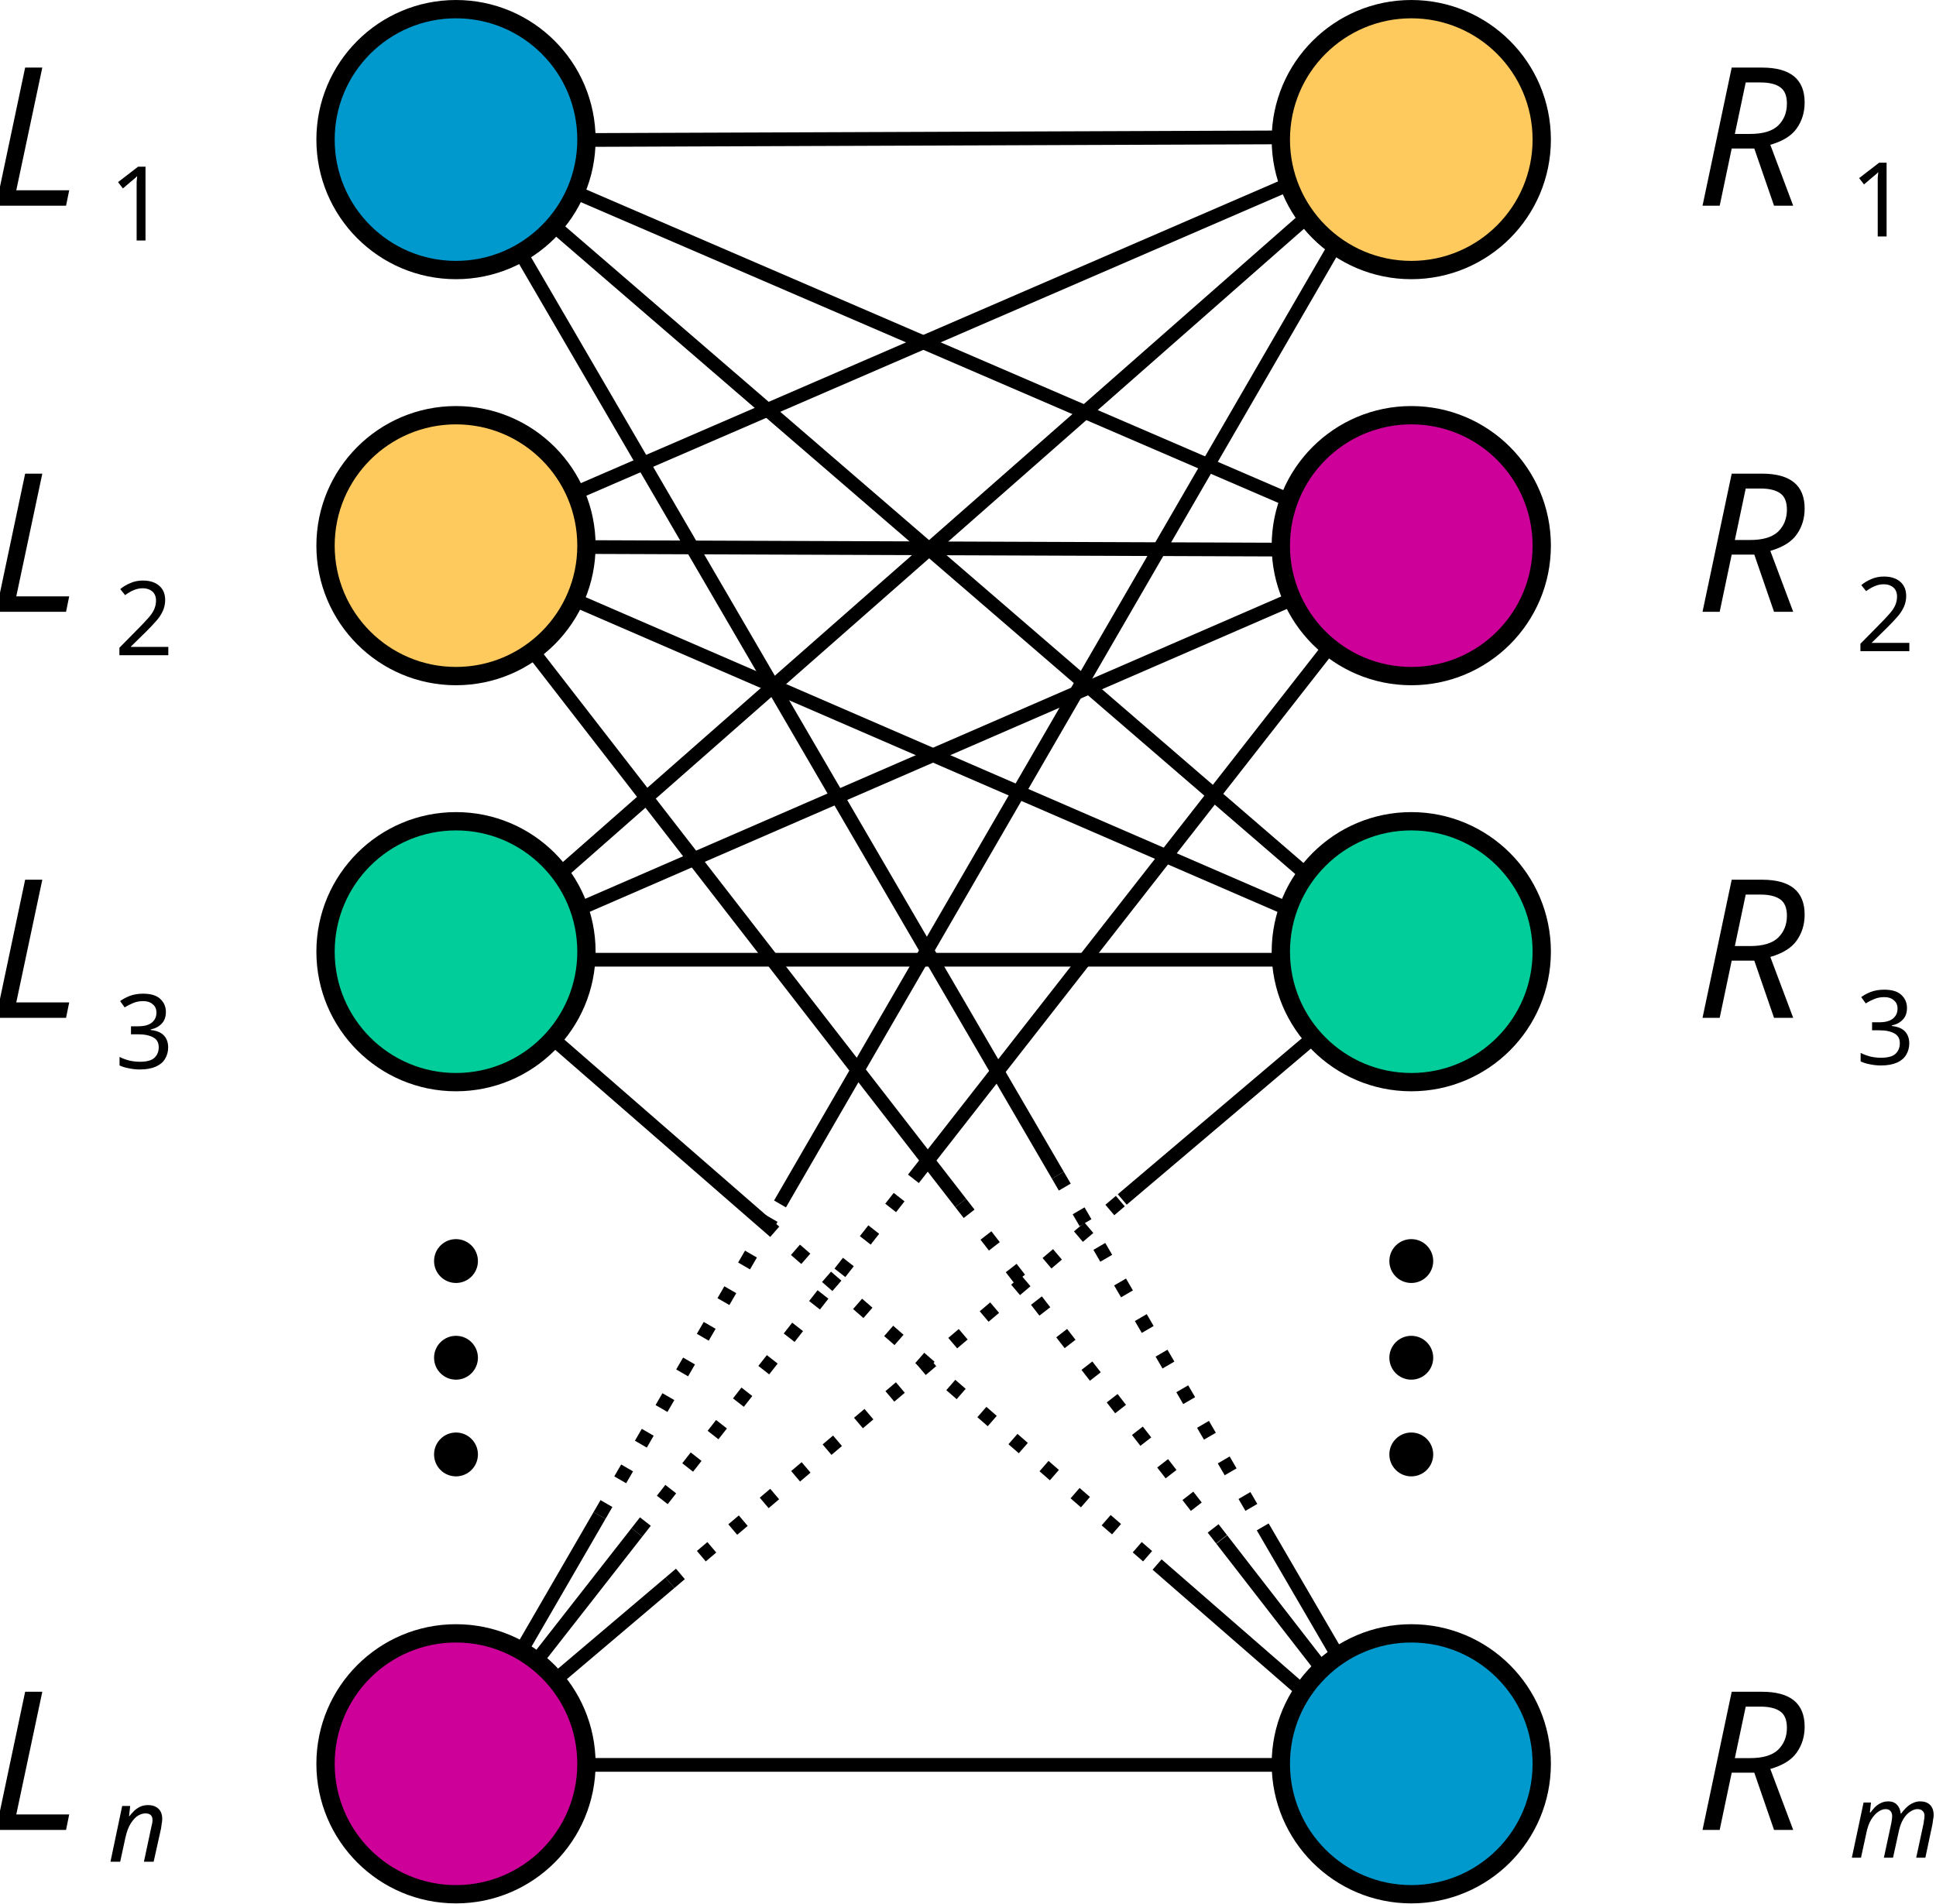
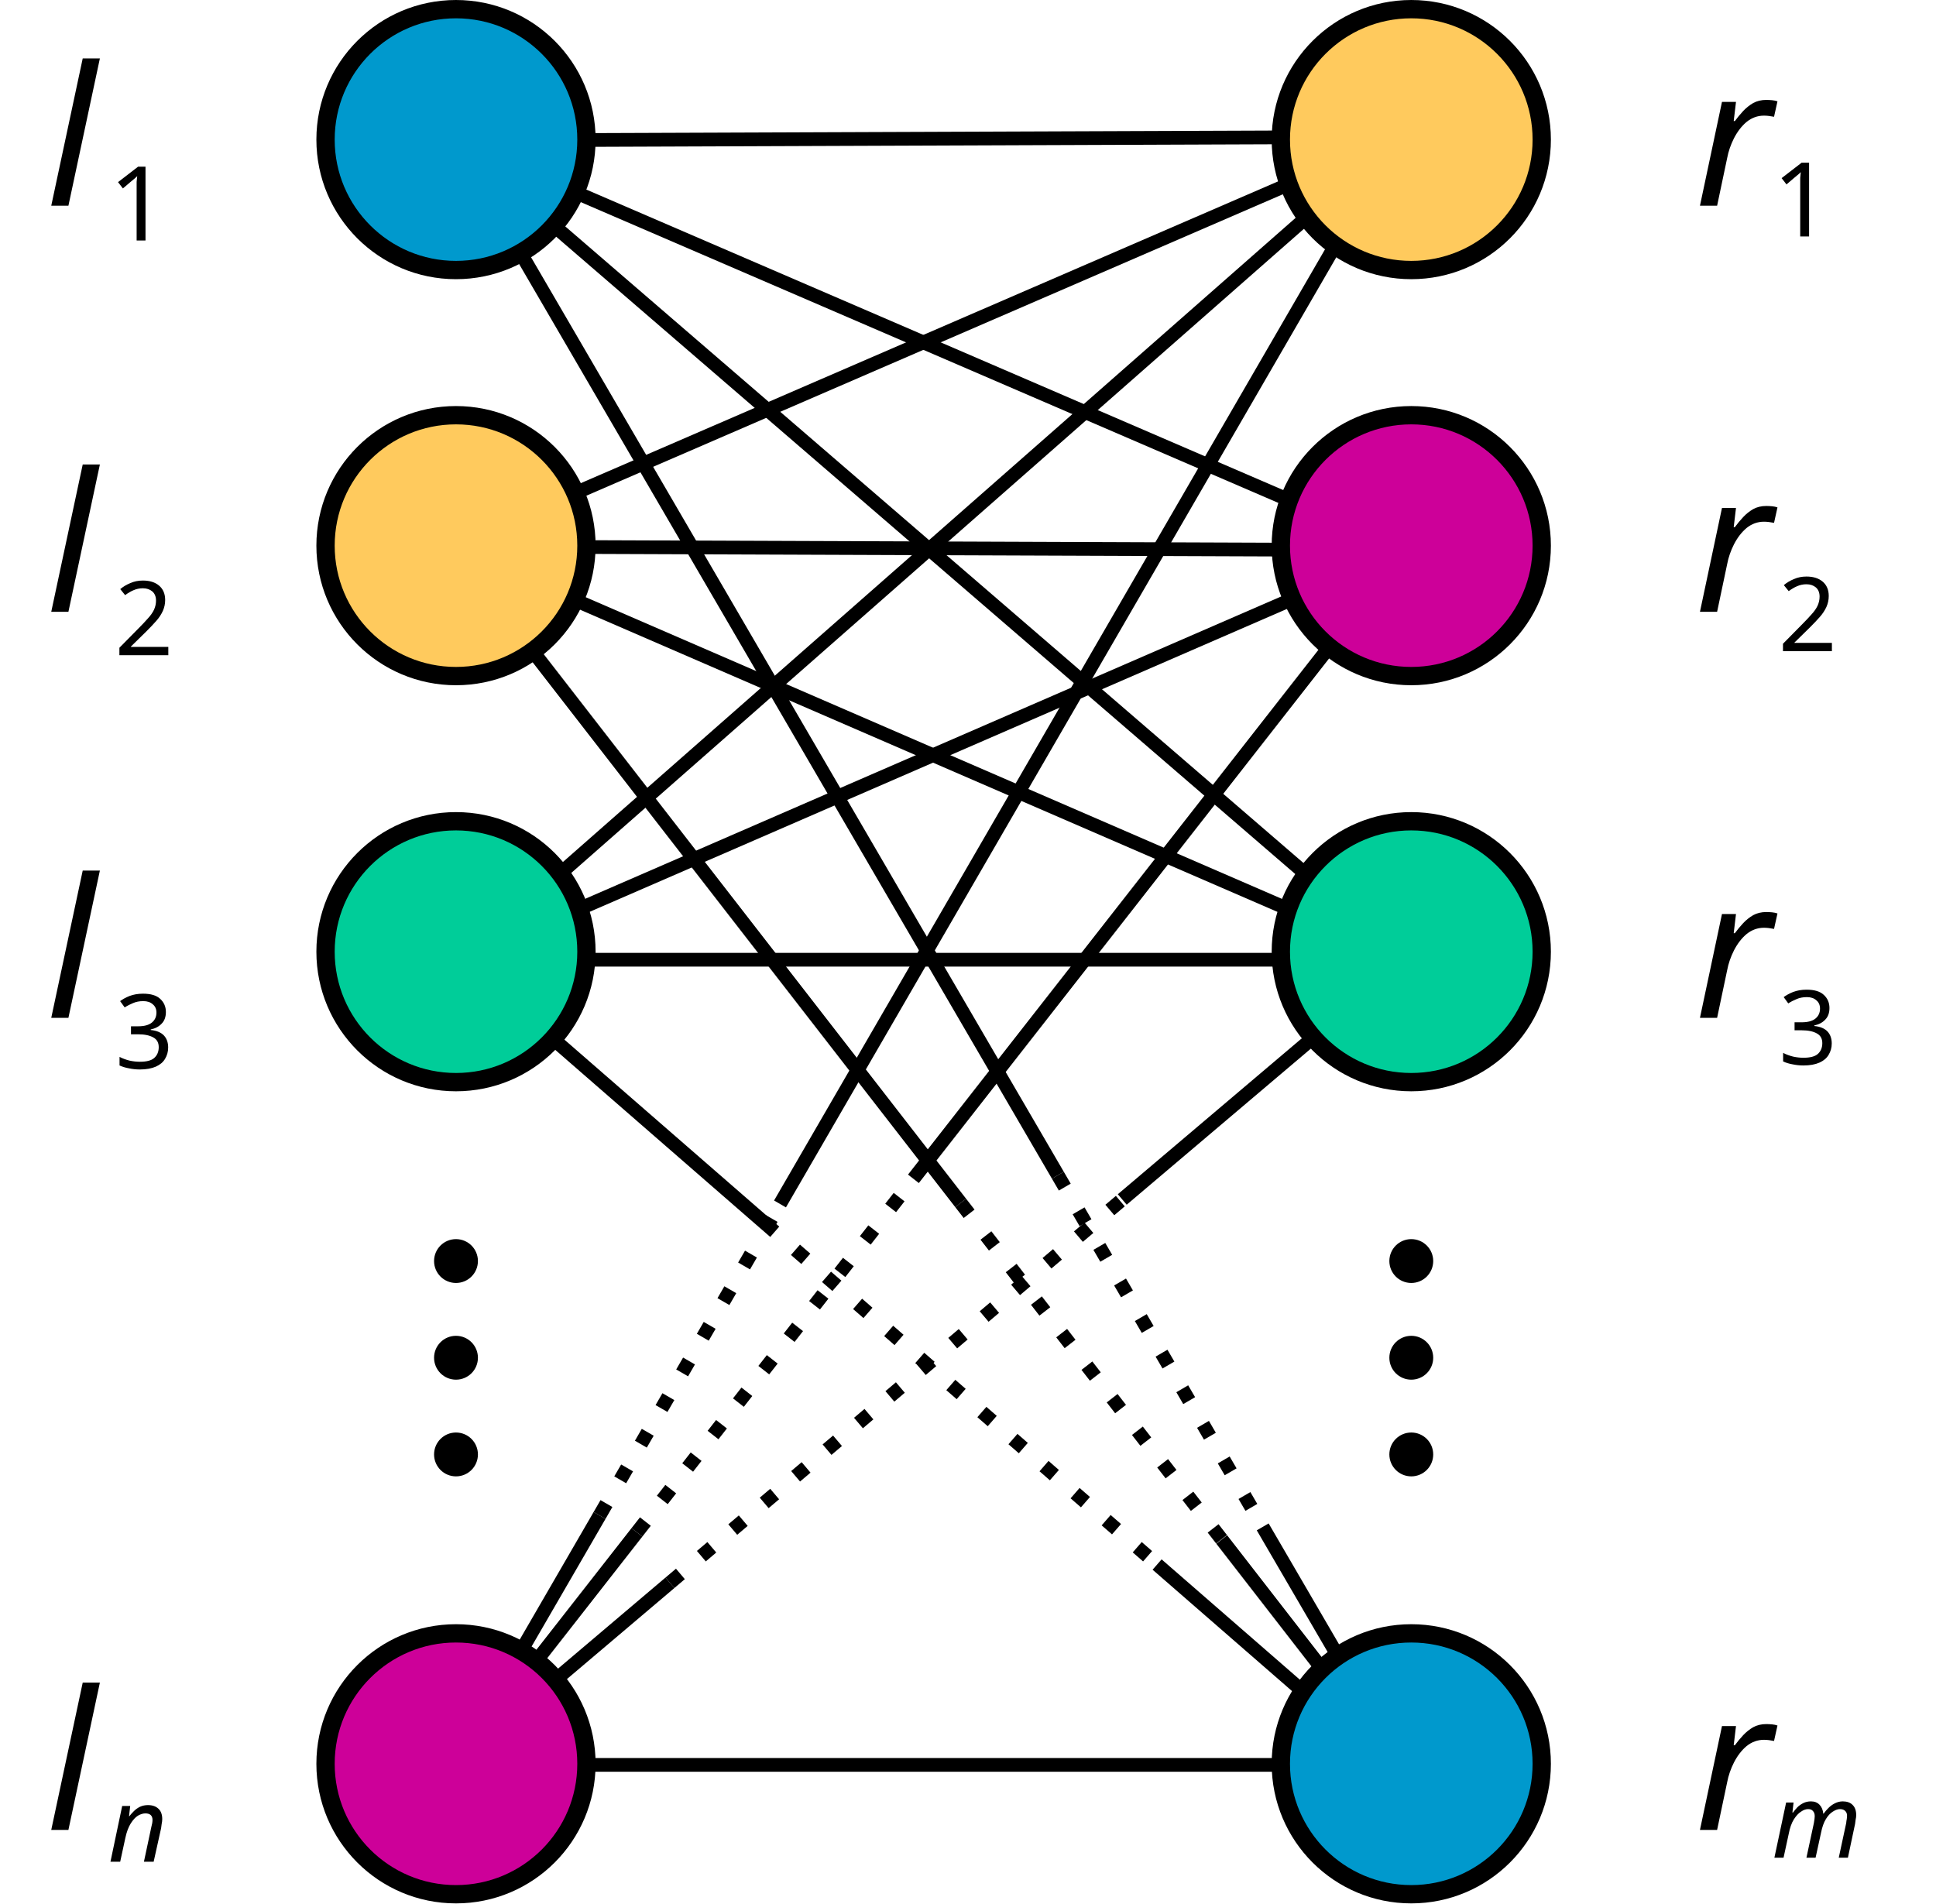
- <svg xmlns="http://www.w3.org/2000/svg" xmlns:xlink="http://www.w3.org/1999/xlink" id="svg8" version="1.1" viewBox="0 0 105.752 103.985" height="103.985mm" width="105.752mm">
+ <svg xmlns="http://www.w3.org/2000/svg" xmlns:xlink="http://www.w3.org/1999/xlink" width="105.752mm" height="103.985mm" viewBox="0 0 105.752 103.985" version="1.1" id="svg8">
  <defs id="defs2" />
-   <g transform="translate(-49.80204,-31.68266)" id="layer1">
-     <path style="fill:none;stroke:#000000;stroke-width:0.75;stroke-linecap:butt;stroke-linejoin:miter;stroke-miterlimit:4;stroke-dasharray:none;stroke-opacity:1" d="M 126.17,39.163 92.409,97.456 M 82.553,114.473 74.66,128.1 84.593,115.398 M 99.697,96.083 126.556,61.735" id="path906" />
-     <path style="fill:none;stroke:#000000;stroke-width:0.75;stroke-linecap:butt;stroke-linejoin:miter;stroke-miterlimit:4;stroke-dasharray:none;stroke-opacity:1" d="M 126.556,84.114 111.104,97.211 m -24.708,20.942 -11.736,9.947 h 50.738" id="path908" />
-     <path style="fill:none;stroke:#000000;stroke-width:0.75;stroke-linecap:butt;stroke-linejoin:miter;stroke-miterlimit:4;stroke-dasharray:none;stroke-opacity:1" d="M 75.046,84.114 126.17,39.163" id="path896" />
-     <path style="fill:none;stroke:#000000;stroke-width:0.75;stroke-linecap:butt;stroke-linejoin:miter;stroke-miterlimit:4;stroke-dasharray:none;stroke-opacity:1" d="M 75.046,84.114 126.556,61.735" id="path898" />
-     <path style="fill:none;stroke:#000000;stroke-width:0.75;stroke-linecap:butt;stroke-linejoin:miter;stroke-miterlimit:4;stroke-dasharray:none;stroke-opacity:1" d="m 75.046,84.114 51.51,-3e-6" id="path900" />
-     <path style="fill:none;stroke:#000000;stroke-width:0.75;stroke-linecap:butt;stroke-linejoin:miter;stroke-miterlimit:4;stroke-dasharray:none;stroke-opacity:1" d="m 75.046,84.114 16.51,14.37 m 21.451,18.671 14.127,12.296" id="path902" />
-     <path style="fill:none;stroke:#000000;stroke-width:0.75;stroke-linecap:butt;stroke-linejoin:miter;stroke-miterlimit:4;stroke-dasharray:none;stroke-opacity:1" d="M 126.17,39.163 74.468,61.542 126.556,61.735" id="path891" />
-     <path style="fill:none;stroke:#000000;stroke-width:0.75;stroke-linecap:butt;stroke-linejoin:miter;stroke-miterlimit:4;stroke-dasharray:none;stroke-opacity:1" d="M 126.556,84.114 74.468,61.542 102.279,97.401 m 14.258,18.385 10.598,13.664" id="path893" />
-     <path id="path1216" d="M 74.66,39.356 126.17,39.163" style="fill:none;stroke:#000000;stroke-width:0.75;stroke-linecap:butt;stroke-linejoin:miter;stroke-miterlimit:4;stroke-dasharray:none;stroke-opacity:1;paint-order:fill markers stroke" />
-     <path id="path1218" d="M 126.556,61.735 74.66,39.356 126.556,84.114" style="fill:none;stroke:#000000;stroke-width:0.75;stroke-linecap:butt;stroke-linejoin:miter;stroke-miterlimit:4;stroke-dasharray:none;stroke-opacity:1;paint-order:markers stroke fill" />
-     <path id="path1220" d="m 118.776,115.098 8.359,14.352 M 74.66,39.356 107.587,95.887" style="fill:none;stroke:#000000;stroke-width:0.75;stroke-linecap:butt;stroke-linejoin:miter;stroke-miterlimit:4;stroke-dasharray:none;stroke-opacity:1" />
-     <g style="stroke-width:1;stroke-miterlimit:4;stroke-dasharray:none" id="g1068">
-       <circle style="font-variation-settings:'GRAD' 400, 'Size' 28, 'wdth' 100, 'wght' 400;fill:#0099cd;fill-opacity:1;stroke:#000000;stroke-width:1;stroke-linecap:round;stroke-miterlimit:4;stroke-dasharray:none;stroke-opacity:1;paint-order:markers fill stroke" id="path853" cx="74.71" cy="39.309" r="7.126" />
-       <circle r="7.126" cy="61.492" cx="74.71" id="use855" style="font-variation-settings:'GRAD' 400, 'Size' 28, 'wdth' 100, 'wght' 400;fill:#ffca5d;fill-opacity:1;stroke:#000000;stroke-width:1;stroke-linecap:round;stroke-miterlimit:4;stroke-dasharray:none;stroke-opacity:1;paint-order:markers fill stroke" />
-       <circle r="7.126" cy="83.675" cx="74.71" id="use857" style="font-variation-settings:'GRAD' 400, 'Size' 28, 'wdth' 100, 'wght' 400;fill:#00cd99;fill-opacity:1;stroke:#000000;stroke-width:1;stroke-linecap:round;stroke-miterlimit:4;stroke-dasharray:none;stroke-opacity:1;paint-order:markers fill stroke" />
-       <circle r="7.126" cy="128.041" cx="74.71" id="use859" style="font-variation-settings:'GRAD' 400, 'Size' 28, 'wdth' 100, 'wght' 400;fill:#cd0099;fill-opacity:1;stroke:#000000;stroke-width:1;stroke-linecap:round;stroke-miterlimit:4;stroke-dasharray:none;stroke-opacity:1;paint-order:markers fill stroke" />
-       <g style="stroke-width:1;stroke-miterlimit:4;stroke-dasharray:none" id="g930" transform="rotate(-90,91.7206,71.72136)">
-         <circle r="0.698" cy="-62.867" cx="54.711" transform="rotate(90)" id="path863" style="font-variation-settings:'GRAD' 400, 'Size' 28, 'wdth' 100, 'wght' 400;fill:#000000;stroke:#000000;stroke-width:1;stroke-linecap:round;stroke-miterlimit:4;stroke-dasharray:none;stroke-opacity:1;paint-order:markers fill stroke" />
-         <use style="stroke-width:1;stroke-miterlimit:4;stroke-dasharray:none" transform="translate(-5.282781)" height="100%" width="100%" id="use882" xlink:href="#path863" y="0" x="0" />
-         <use style="stroke-width:1;stroke-miterlimit:4;stroke-dasharray:none" transform="translate(-5.282774)" height="100%" width="100%" id="use884" xlink:href="#use882" y="0" x="0" />
+   <g id="layer1" transform="translate(-49.80204,-31.68266)">
+     <path id="path906" d="M 126.17,39.163 92.409,97.456 M 82.553,114.473 74.66,128.1 84.593,115.398 M 99.697,96.083 126.556,61.735" style="fill:none;stroke:#000000;stroke-width:0.75;stroke-linecap:butt;stroke-linejoin:miter;stroke-miterlimit:4;stroke-dasharray:none;stroke-opacity:1" />
+     <path id="path908" d="M 126.556,84.114 111.104,97.211 m -24.708,20.942 -11.736,9.947 h 50.738" style="fill:none;stroke:#000000;stroke-width:0.75;stroke-linecap:butt;stroke-linejoin:miter;stroke-miterlimit:4;stroke-dasharray:none;stroke-opacity:1" />
+     <path id="path896" d="M 75.046,84.114 126.17,39.163" style="fill:none;stroke:#000000;stroke-width:0.75;stroke-linecap:butt;stroke-linejoin:miter;stroke-miterlimit:4;stroke-dasharray:none;stroke-opacity:1" />
+     <path id="path898" d="M 75.046,84.114 126.556,61.735" style="fill:none;stroke:#000000;stroke-width:0.75;stroke-linecap:butt;stroke-linejoin:miter;stroke-miterlimit:4;stroke-dasharray:none;stroke-opacity:1" />
+     <path id="path900" d="m 75.046,84.114 51.51,-3e-6" style="fill:none;stroke:#000000;stroke-width:0.75;stroke-linecap:butt;stroke-linejoin:miter;stroke-miterlimit:4;stroke-dasharray:none;stroke-opacity:1" />
+     <path id="path902" d="m 75.046,84.114 16.51,14.37 m 21.451,18.671 14.127,12.296" style="fill:none;stroke:#000000;stroke-width:0.75;stroke-linecap:butt;stroke-linejoin:miter;stroke-miterlimit:4;stroke-dasharray:none;stroke-opacity:1" />
+     <path id="path891" d="M 126.17,39.163 74.468,61.542 126.556,61.735" style="fill:none;stroke:#000000;stroke-width:0.75;stroke-linecap:butt;stroke-linejoin:miter;stroke-miterlimit:4;stroke-dasharray:none;stroke-opacity:1" />
+     <path id="path893" d="M 126.556,84.114 74.468,61.542 102.279,97.401 m 14.258,18.385 10.598,13.664" style="fill:none;stroke:#000000;stroke-width:0.75;stroke-linecap:butt;stroke-linejoin:miter;stroke-miterlimit:4;stroke-dasharray:none;stroke-opacity:1" />
+     <path style="fill:none;stroke:#000000;stroke-width:0.75;stroke-linecap:butt;stroke-linejoin:miter;stroke-miterlimit:4;stroke-dasharray:none;stroke-opacity:1;paint-order:fill markers stroke" d="M 74.66,39.356 126.17,39.163" id="path1216" />
+     <path style="fill:none;stroke:#000000;stroke-width:0.75;stroke-linecap:butt;stroke-linejoin:miter;stroke-miterlimit:4;stroke-dasharray:none;stroke-opacity:1;paint-order:markers stroke fill" d="M 126.556,61.735 74.66,39.356 126.556,84.114" id="path1218" />
+     <path style="fill:none;stroke:#000000;stroke-width:0.75;stroke-linecap:butt;stroke-linejoin:miter;stroke-miterlimit:4;stroke-dasharray:none;stroke-opacity:1" d="m 118.776,115.098 8.359,14.352 M 74.66,39.356 107.587,95.887" id="path1220" />
+     <g id="g1068" style="stroke-width:1;stroke-miterlimit:4;stroke-dasharray:none">
+       <circle r="7.126" cy="39.309" cx="74.71" id="path853" style="font-variation-settings:'GRAD' 400, 'Size' 28, 'wdth' 100, 'wght' 400;fill:#0099cd;fill-opacity:1;stroke:#000000;stroke-width:1;stroke-linecap:round;stroke-miterlimit:4;stroke-dasharray:none;stroke-opacity:1;paint-order:markers fill stroke" />
+       <circle style="font-variation-settings:'GRAD' 400, 'Size' 28, 'wdth' 100, 'wght' 400;fill:#ffca5d;fill-opacity:1;stroke:#000000;stroke-width:1;stroke-linecap:round;stroke-miterlimit:4;stroke-dasharray:none;stroke-opacity:1;paint-order:markers fill stroke" id="use855" cx="74.71" cy="61.492" r="7.126" />
+       <circle style="font-variation-settings:'GRAD' 400, 'Size' 28, 'wdth' 100, 'wght' 400;fill:#00cd99;fill-opacity:1;stroke:#000000;stroke-width:1;stroke-linecap:round;stroke-miterlimit:4;stroke-dasharray:none;stroke-opacity:1;paint-order:markers fill stroke" id="use857" cx="74.71" cy="83.675" r="7.126" />
+       <circle style="font-variation-settings:'GRAD' 400, 'Size' 28, 'wdth' 100, 'wght' 400;fill:#cd0099;fill-opacity:1;stroke:#000000;stroke-width:1;stroke-linecap:round;stroke-miterlimit:4;stroke-dasharray:none;stroke-opacity:1;paint-order:markers fill stroke" id="use859" cx="74.71" cy="128.041" r="7.126" />
+       <g transform="rotate(-90,91.7206,71.72136)" id="g930" style="stroke-width:1;stroke-miterlimit:4;stroke-dasharray:none">
+         <circle style="font-variation-settings:'GRAD' 400, 'Size' 28, 'wdth' 100, 'wght' 400;fill:#000000;stroke:#000000;stroke-width:1;stroke-linecap:round;stroke-miterlimit:4;stroke-dasharray:none;stroke-opacity:1;paint-order:markers fill stroke" id="path863" transform="rotate(90)" cx="54.711" cy="-62.867" r="0.698" />
+         <use x="0" y="0" xlink:href="#path863" id="use882" width="100%" height="100%" transform="translate(-5.282781)" style="stroke-width:1;stroke-miterlimit:4;stroke-dasharray:none" />
+         <use x="0" y="0" xlink:href="#use882" id="use884" width="100%" height="100%" transform="translate(-5.282774)" style="stroke-width:1;stroke-miterlimit:4;stroke-dasharray:none" />
      </g>
    </g>
-     <text id="text958" y="42.923" x="49.146" style="font-style:italic;font-variant:normal;font-weight:500;font-stretch:normal;font-size:10.583px;line-height:1.25;font-family:'CMU Serif';-inkscape-font-specification:'CMU Serif Medium Italic';font-variant-ligatures:normal;font-variant-caps:normal;font-variant-numeric:normal;font-variant-east-asian:normal;fill:#000000;fill-opacity:1;stroke:none;stroke-width:1;stroke-miterlimit:4;stroke-dasharray:none" xml:space="preserve">
-       <tspan style="font-style:italic;font-variant:normal;font-weight:500;font-stretch:normal;font-size:10.583px;font-family:'CMU Serif';-inkscape-font-specification:'CMU Serif Medium Italic';font-variant-ligatures:normal;font-variant-caps:normal;font-variant-numeric:normal;font-variant-east-asian:normal;stroke-width:1;stroke-miterlimit:4;stroke-dasharray:none" y="42.923" x="49.146" id="tspan956">L</tspan>
+     <text xml:space="preserve" style="font-style:italic;font-variant:normal;font-weight:500;font-stretch:normal;font-size:10.583px;line-height:1.25;font-family:'CMU Serif';-inkscape-font-specification:'CMU Serif Medium Italic';font-variant-ligatures:normal;font-variant-caps:normal;font-variant-numeric:normal;font-variant-east-asian:normal;fill:#000000;fill-opacity:1;stroke:none;stroke-width:1;stroke-miterlimit:4;stroke-dasharray:none" x="52.321" y="42.923" id="text958">
+       <tspan id="tspan956" x="52.321" y="42.923" style="font-style:italic;font-variant:normal;font-weight:500;font-stretch:normal;font-size:10.583px;font-family:'CMU Serif';-inkscape-font-specification:'CMU Serif Medium Italic';font-variant-ligatures:normal;font-variant-caps:normal;font-variant-numeric:normal;font-variant-east-asian:normal;stroke-width:1;stroke-miterlimit:4;stroke-dasharray:none">l</tspan>
    </text>
-     <text xml:space="preserve" style="font-style:italic;font-variant:normal;font-weight:500;font-stretch:normal;font-size:10.583px;line-height:1.25;font-family:'CMU Serif';-inkscape-font-specification:'CMU Serif Medium Italic';font-variant-ligatures:normal;font-variant-caps:normal;font-variant-numeric:normal;font-variant-east-asian:normal;fill:#000000;fill-opacity:1;stroke:none;stroke-width:1;stroke-miterlimit:4;stroke-dasharray:none" x="49.146" y="65.106" id="text958-6">
-       <tspan id="tspan956-8" x="49.146" y="65.106" style="font-style:italic;font-variant:normal;font-weight:500;font-stretch:normal;font-size:10.583px;font-family:'CMU Serif';-inkscape-font-specification:'CMU Serif Medium Italic';font-variant-ligatures:normal;font-variant-caps:normal;font-variant-numeric:normal;font-variant-east-asian:normal;stroke-width:1;stroke-miterlimit:4;stroke-dasharray:none">L</tspan>
+     <text id="text958-6" y="65.106" x="52.321" style="font-style:italic;font-variant:normal;font-weight:500;font-stretch:normal;font-size:10.583px;line-height:1.25;font-family:'CMU Serif';-inkscape-font-specification:'CMU Serif Medium Italic';font-variant-ligatures:normal;font-variant-caps:normal;font-variant-numeric:normal;font-variant-east-asian:normal;fill:#000000;fill-opacity:1;stroke:none;stroke-width:1;stroke-miterlimit:4;stroke-dasharray:none" xml:space="preserve">
+       <tspan style="font-style:italic;font-variant:normal;font-weight:500;font-stretch:normal;font-size:10.583px;font-family:'CMU Serif';-inkscape-font-specification:'CMU Serif Medium Italic';font-variant-ligatures:normal;font-variant-caps:normal;font-variant-numeric:normal;font-variant-east-asian:normal;stroke-width:1;stroke-miterlimit:4;stroke-dasharray:none" y="65.106" x="52.321" id="tspan956-8">l</tspan>
    </text>
-     <text id="text958-6-7" y="87.289" x="49.146" style="font-style:italic;font-variant:normal;font-weight:500;font-stretch:normal;font-size:10.583px;line-height:1.25;font-family:'CMU Serif';-inkscape-font-specification:'CMU Serif Medium Italic';font-variant-ligatures:normal;font-variant-caps:normal;font-variant-numeric:normal;font-variant-east-asian:normal;fill:#000000;fill-opacity:1;stroke:none;stroke-width:1;stroke-miterlimit:4;stroke-dasharray:none" xml:space="preserve">
-       <tspan style="font-style:italic;font-variant:normal;font-weight:500;font-stretch:normal;font-size:10.583px;font-family:'CMU Serif';-inkscape-font-specification:'CMU Serif Medium Italic';font-variant-ligatures:normal;font-variant-caps:normal;font-variant-numeric:normal;font-variant-east-asian:normal;stroke-width:1;stroke-miterlimit:4;stroke-dasharray:none" y="87.289" x="49.146" id="tspan956-8-6">L</tspan>
+     <text xml:space="preserve" style="font-style:italic;font-variant:normal;font-weight:500;font-stretch:normal;font-size:10.583px;line-height:1.25;font-family:'CMU Serif';-inkscape-font-specification:'CMU Serif Medium Italic';font-variant-ligatures:normal;font-variant-caps:normal;font-variant-numeric:normal;font-variant-east-asian:normal;fill:#000000;fill-opacity:1;stroke:none;stroke-width:1;stroke-miterlimit:4;stroke-dasharray:none" x="52.321" y="87.289" id="text958-6-7">
+       <tspan id="tspan956-8-6" x="52.321" y="87.289" style="font-style:italic;font-variant:normal;font-weight:500;font-stretch:normal;font-size:10.583px;font-family:'CMU Serif';-inkscape-font-specification:'CMU Serif Medium Italic';font-variant-ligatures:normal;font-variant-caps:normal;font-variant-numeric:normal;font-variant-east-asian:normal;stroke-width:1;stroke-miterlimit:4;stroke-dasharray:none">l</tspan>
    </text>
-     <text xml:space="preserve" style="font-style:italic;font-variant:normal;font-weight:500;font-stretch:normal;font-size:10.583px;line-height:1.25;font-family:'CMU Serif';-inkscape-font-specification:'CMU Serif Medium Italic';font-variant-ligatures:normal;font-variant-caps:normal;font-variant-numeric:normal;font-variant-east-asian:normal;fill:#000000;fill-opacity:1;stroke:none;stroke-width:1;stroke-miterlimit:4;stroke-dasharray:none" x="49.146" y="131.655" id="text958-6-7-6">
-       <tspan id="tspan956-8-6-6" x="49.146" y="131.655" style="font-style:italic;font-variant:normal;font-weight:500;font-stretch:normal;font-size:10.583px;font-family:'CMU Serif';-inkscape-font-specification:'CMU Serif Medium Italic';font-variant-ligatures:normal;font-variant-caps:normal;font-variant-numeric:normal;font-variant-east-asian:normal;stroke-width:1;stroke-miterlimit:4;stroke-dasharray:none">L</tspan>
+     <text id="text958-6-7-6" y="131.655" x="52.321" style="font-style:italic;font-variant:normal;font-weight:500;font-stretch:normal;font-size:10.583px;line-height:1.25;font-family:'CMU Serif';-inkscape-font-specification:'CMU Serif Medium Italic';font-variant-ligatures:normal;font-variant-caps:normal;font-variant-numeric:normal;font-variant-east-asian:normal;fill:#000000;fill-opacity:1;stroke:none;stroke-width:1;stroke-miterlimit:4;stroke-dasharray:none" xml:space="preserve">
+       <tspan style="font-style:italic;font-variant:normal;font-weight:500;font-stretch:normal;font-size:10.583px;font-family:'CMU Serif';-inkscape-font-specification:'CMU Serif Medium Italic';font-variant-ligatures:normal;font-variant-caps:normal;font-variant-numeric:normal;font-variant-east-asian:normal;stroke-width:1;stroke-miterlimit:4;stroke-dasharray:none" y="131.655" x="52.321" id="tspan956-8-6-6">l</tspan>
    </text>
-     <circle style="font-variation-settings:'GRAD' 400, 'Size' 28, 'wdth' 100, 'wght' 400;fill:#ffca5d;fill-opacity:1;stroke:#000000;stroke-width:1;stroke-linecap:round;stroke-miterlimit:4;stroke-dasharray:none;stroke-opacity:1;paint-order:markers fill stroke" id="path853-2" cx="126.892" cy="39.309" r="7.126" />
-     <circle r="7.126" cy="61.492" cx="126.892" id="use855-6" style="font-variation-settings:'GRAD' 400, 'Size' 28, 'wdth' 100, 'wght' 400;fill:#cd0099;fill-opacity:1;stroke:#000000;stroke-width:1;stroke-linecap:round;stroke-miterlimit:4;stroke-dasharray:none;stroke-opacity:1;paint-order:markers fill stroke" />
-     <circle r="7.126" cy="83.675" cx="126.892" id="use857-1" style="font-variation-settings:'GRAD' 400, 'Size' 28, 'wdth' 100, 'wght' 400;fill:#00cd99;fill-opacity:1;stroke:#000000;stroke-width:1;stroke-linecap:round;stroke-miterlimit:4;stroke-dasharray:none;stroke-opacity:1;paint-order:markers fill stroke" />
-     <circle r="7.126" cy="128.041" cx="126.892" id="use859-8" style="font-variation-settings:'GRAD' 400, 'Size' 28, 'wdth' 100, 'wght' 400;fill:#0099cd;fill-opacity:1;stroke:#000000;stroke-width:1;stroke-linecap:round;stroke-miterlimit:4;stroke-dasharray:none;stroke-opacity:1;paint-order:markers fill stroke" />
-     <g style="stroke-width:1;stroke-miterlimit:4;stroke-dasharray:none" id="g930-4" transform="rotate(-90,117.8115,45.63042)">
-       <circle r="0.698" cy="-62.867" cx="54.711" transform="rotate(90)" id="path863-5" style="font-variation-settings:'GRAD' 400, 'Size' 28, 'wdth' 100, 'wght' 400;fill:#000000;stroke:#000000;stroke-width:1;stroke-linecap:round;stroke-miterlimit:4;stroke-dasharray:none;stroke-opacity:1;paint-order:markers fill stroke" />
-       <use style="stroke-width:1;stroke-miterlimit:4;stroke-dasharray:none" transform="translate(-5.282781)" height="100%" width="100%" id="use882-1" xlink:href="#path863-5" y="0" x="0" />
-       <use style="stroke-width:1;stroke-miterlimit:4;stroke-dasharray:none" transform="translate(-5.282774)" height="100%" width="100%" id="use884-9" xlink:href="#use882-1" y="0" x="0" />
+     <circle r="7.126" cy="39.309" cx="126.892" id="path853-2" style="font-variation-settings:'GRAD' 400, 'Size' 28, 'wdth' 100, 'wght' 400;fill:#ffca5d;fill-opacity:1;stroke:#000000;stroke-width:1;stroke-linecap:round;stroke-miterlimit:4;stroke-dasharray:none;stroke-opacity:1;paint-order:markers fill stroke" />
+     <circle style="font-variation-settings:'GRAD' 400, 'Size' 28, 'wdth' 100, 'wght' 400;fill:#cd0099;fill-opacity:1;stroke:#000000;stroke-width:1;stroke-linecap:round;stroke-miterlimit:4;stroke-dasharray:none;stroke-opacity:1;paint-order:markers fill stroke" id="use855-6" cx="126.892" cy="61.492" r="7.126" />
+     <circle style="font-variation-settings:'GRAD' 400, 'Size' 28, 'wdth' 100, 'wght' 400;fill:#00cd99;fill-opacity:1;stroke:#000000;stroke-width:1;stroke-linecap:round;stroke-miterlimit:4;stroke-dasharray:none;stroke-opacity:1;paint-order:markers fill stroke" id="use857-1" cx="126.892" cy="83.675" r="7.126" />
+     <circle style="font-variation-settings:'GRAD' 400, 'Size' 28, 'wdth' 100, 'wght' 400;fill:#0099cd;fill-opacity:1;stroke:#000000;stroke-width:1;stroke-linecap:round;stroke-miterlimit:4;stroke-dasharray:none;stroke-opacity:1;paint-order:markers fill stroke" id="use859-8" cx="126.892" cy="128.041" r="7.126" />
+     <g transform="rotate(-90,117.8115,45.63042)" id="g930-4" style="stroke-width:1;stroke-miterlimit:4;stroke-dasharray:none">
+       <circle style="font-variation-settings:'GRAD' 400, 'Size' 28, 'wdth' 100, 'wght' 400;fill:#000000;stroke:#000000;stroke-width:1;stroke-linecap:round;stroke-miterlimit:4;stroke-dasharray:none;stroke-opacity:1;paint-order:markers fill stroke" id="path863-5" transform="rotate(90)" cx="54.711" cy="-62.867" r="0.698" />
+       <use x="0" y="0" xlink:href="#path863-5" id="use882-1" width="100%" height="100%" transform="translate(-5.282781)" style="stroke-width:1;stroke-miterlimit:4;stroke-dasharray:none" />
+       <use x="0" y="0" xlink:href="#use882-1" id="use884-9" width="100%" height="100%" transform="translate(-5.282774)" style="stroke-width:1;stroke-miterlimit:4;stroke-dasharray:none" />
    </g>
-     <text xml:space="preserve" style="font-style:italic;font-variant:normal;font-weight:500;font-stretch:normal;font-size:10.583px;line-height:1.25;font-family:'CMU Serif';-inkscape-font-specification:'CMU Serif Medium Italic';font-variant-ligatures:normal;font-variant-caps:normal;font-variant-numeric:normal;font-variant-east-asian:normal;fill:#000000;fill-opacity:1;stroke:none;stroke-width:1;stroke-miterlimit:4;stroke-dasharray:none" x="142.363" y="42.923" id="text958-2">
-       <tspan id="tspan956-3" x="142.363" y="42.923" style="font-style:italic;font-variant:normal;font-weight:500;font-stretch:normal;font-size:10.583px;font-family:'CMU Serif';-inkscape-font-specification:'CMU Serif Medium Italic';font-variant-ligatures:normal;font-variant-caps:normal;font-variant-numeric:normal;font-variant-east-asian:normal;stroke-width:1;stroke-miterlimit:4;stroke-dasharray:none">R</tspan>
+     <text id="text958-2" y="42.923" x="142.363" style="font-style:italic;font-variant:normal;font-weight:500;font-stretch:normal;font-size:10.583px;line-height:1.25;font-family:'CMU Serif';-inkscape-font-specification:'CMU Serif Medium Italic';font-variant-ligatures:normal;font-variant-caps:normal;font-variant-numeric:normal;font-variant-east-asian:normal;fill:#000000;fill-opacity:1;stroke:none;stroke-width:1;stroke-miterlimit:4;stroke-dasharray:none" xml:space="preserve">
+       <tspan style="font-style:italic;font-variant:normal;font-weight:500;font-stretch:normal;font-size:10.583px;font-family:'CMU Serif';-inkscape-font-specification:'CMU Serif Medium Italic';font-variant-ligatures:normal;font-variant-caps:normal;font-variant-numeric:normal;font-variant-east-asian:normal;stroke-width:1;stroke-miterlimit:4;stroke-dasharray:none" y="42.923" x="142.363" id="tspan956-3">r</tspan>
    </text>
-     <text id="text958-6-74" y="65.106" x="142.363" style="font-style:italic;font-variant:normal;font-weight:500;font-stretch:normal;font-size:10.583px;line-height:1.25;font-family:'CMU Serif';-inkscape-font-specification:'CMU Serif Medium Italic';font-variant-ligatures:normal;font-variant-caps:normal;font-variant-numeric:normal;font-variant-east-asian:normal;fill:#000000;fill-opacity:1;stroke:none;stroke-width:1;stroke-miterlimit:4;stroke-dasharray:none" xml:space="preserve">
-       <tspan style="font-style:italic;font-variant:normal;font-weight:500;font-stretch:normal;font-size:10.583px;font-family:'CMU Serif';-inkscape-font-specification:'CMU Serif Medium Italic';font-variant-ligatures:normal;font-variant-caps:normal;font-variant-numeric:normal;font-variant-east-asian:normal;stroke-width:1;stroke-miterlimit:4;stroke-dasharray:none" y="65.106" x="142.363" id="tspan956-8-0">R</tspan>
+     <text xml:space="preserve" style="font-style:italic;font-variant:normal;font-weight:500;font-stretch:normal;font-size:10.583px;line-height:1.25;font-family:'CMU Serif';-inkscape-font-specification:'CMU Serif Medium Italic';font-variant-ligatures:normal;font-variant-caps:normal;font-variant-numeric:normal;font-variant-east-asian:normal;fill:#000000;fill-opacity:1;stroke:none;stroke-width:1;stroke-miterlimit:4;stroke-dasharray:none" x="142.363" y="65.106" id="text958-6-74">
+       <tspan id="tspan956-8-0" x="142.363" y="65.106" style="font-style:italic;font-variant:normal;font-weight:500;font-stretch:normal;font-size:10.583px;font-family:'CMU Serif';-inkscape-font-specification:'CMU Serif Medium Italic';font-variant-ligatures:normal;font-variant-caps:normal;font-variant-numeric:normal;font-variant-east-asian:normal;stroke-width:1;stroke-miterlimit:4;stroke-dasharray:none">r</tspan>
    </text>
-     <text xml:space="preserve" style="font-style:italic;font-variant:normal;font-weight:500;font-stretch:normal;font-size:10.583px;line-height:1.25;font-family:'CMU Serif';-inkscape-font-specification:'CMU Serif Medium Italic';font-variant-ligatures:normal;font-variant-caps:normal;font-variant-numeric:normal;font-variant-east-asian:normal;fill:#000000;fill-opacity:1;stroke:none;stroke-width:1;stroke-miterlimit:4;stroke-dasharray:none" x="142.363" y="87.289" id="text958-6-7-1">
-       <tspan id="tspan956-8-6-7" x="142.363" y="87.289" style="font-style:italic;font-variant:normal;font-weight:500;font-stretch:normal;font-size:10.583px;font-family:'CMU Serif';-inkscape-font-specification:'CMU Serif Medium Italic';font-variant-ligatures:normal;font-variant-caps:normal;font-variant-numeric:normal;font-variant-east-asian:normal;stroke-width:1;stroke-miterlimit:4;stroke-dasharray:none">R</tspan>
+     <text id="text958-6-7-1" y="87.289" x="142.363" style="font-style:italic;font-variant:normal;font-weight:500;font-stretch:normal;font-size:10.583px;line-height:1.25;font-family:'CMU Serif';-inkscape-font-specification:'CMU Serif Medium Italic';font-variant-ligatures:normal;font-variant-caps:normal;font-variant-numeric:normal;font-variant-east-asian:normal;fill:#000000;fill-opacity:1;stroke:none;stroke-width:1;stroke-miterlimit:4;stroke-dasharray:none" xml:space="preserve">
+       <tspan style="font-style:italic;font-variant:normal;font-weight:500;font-stretch:normal;font-size:10.583px;font-family:'CMU Serif';-inkscape-font-specification:'CMU Serif Medium Italic';font-variant-ligatures:normal;font-variant-caps:normal;font-variant-numeric:normal;font-variant-east-asian:normal;stroke-width:1;stroke-miterlimit:4;stroke-dasharray:none" y="87.289" x="142.363" id="tspan956-8-6-7">r</tspan>
    </text>
-     <text id="text958-6-7-6-9" y="131.655" x="142.363" style="font-style:italic;font-variant:normal;font-weight:500;font-stretch:normal;font-size:10.583px;line-height:1.25;font-family:'CMU Serif';-inkscape-font-specification:'CMU Serif Medium Italic';font-variant-ligatures:normal;font-variant-caps:normal;font-variant-numeric:normal;font-variant-east-asian:normal;fill:#000000;fill-opacity:1;stroke:none;stroke-width:1;stroke-miterlimit:4;stroke-dasharray:none" xml:space="preserve">
-       <tspan style="font-style:italic;font-variant:normal;font-weight:500;font-stretch:normal;font-size:10.583px;font-family:'CMU Serif';-inkscape-font-specification:'CMU Serif Medium Italic';font-variant-ligatures:normal;font-variant-caps:normal;font-variant-numeric:normal;font-variant-east-asian:normal;stroke-width:1;stroke-miterlimit:4;stroke-dasharray:none" y="131.655" x="142.363" id="tspan956-8-6-6-3">R</tspan>
+     <text xml:space="preserve" style="font-style:italic;font-variant:normal;font-weight:500;font-stretch:normal;font-size:10.583px;line-height:1.25;font-family:'CMU Serif';-inkscape-font-specification:'CMU Serif Medium Italic';font-variant-ligatures:normal;font-variant-caps:normal;font-variant-numeric:normal;font-variant-east-asian:normal;fill:#000000;fill-opacity:1;stroke:none;stroke-width:1;stroke-miterlimit:4;stroke-dasharray:none" x="142.363" y="131.655" id="text958-6-7-6-9">
+       <tspan id="tspan956-8-6-6-3" x="142.363" y="131.655" style="font-style:italic;font-variant:normal;font-weight:500;font-stretch:normal;font-size:10.583px;font-family:'CMU Serif';-inkscape-font-specification:'CMU Serif Medium Italic';font-variant-ligatures:normal;font-variant-caps:normal;font-variant-numeric:normal;font-variant-east-asian:normal;stroke-width:1;stroke-miterlimit:4;stroke-dasharray:none">r</tspan>
    </text>
-     <text id="text1116" y="44.818" x="55.749" style="font-style:normal;font-variant:normal;font-weight:normal;font-stretch:normal;font-size:5.644px;line-height:1.25;font-family:'CMU Serif';-inkscape-font-specification:'CMU Serif Normal';font-variant-ligatures:normal;font-variant-caps:normal;font-variant-numeric:normal;font-variant-east-asian:normal;fill:#000000;fill-opacity:1;stroke:none;stroke-width:1;stroke-miterlimit:4;stroke-dasharray:none" xml:space="preserve">
-       <tspan style="font-style:normal;font-variant:normal;font-weight:normal;font-stretch:normal;font-size:5.644px;font-family:'CMU Serif';-inkscape-font-specification:'CMU Serif Normal';font-variant-ligatures:normal;font-variant-caps:normal;font-variant-numeric:normal;font-variant-east-asian:normal;stroke-width:1;stroke-miterlimit:4;stroke-dasharray:none" y="44.818" x="55.749" id="tspan1114">1</tspan>
+     <text xml:space="preserve" style="font-style:normal;font-variant:normal;font-weight:normal;font-stretch:normal;font-size:5.644px;line-height:1.25;font-family:'CMU Serif';-inkscape-font-specification:'CMU Serif Normal';font-variant-ligatures:normal;font-variant-caps:normal;font-variant-numeric:normal;font-variant-east-asian:normal;fill:#000000;fill-opacity:1;stroke:none;stroke-width:1;stroke-miterlimit:4;stroke-dasharray:none" x="55.749" y="44.818" id="text1116">
+       <tspan id="tspan1114" x="55.749" y="44.818" style="font-style:normal;font-variant:normal;font-weight:normal;font-stretch:normal;font-size:5.644px;font-family:'CMU Serif';-inkscape-font-specification:'CMU Serif Normal';font-variant-ligatures:normal;font-variant-caps:normal;font-variant-numeric:normal;font-variant-east-asian:normal;stroke-width:1;stroke-miterlimit:4;stroke-dasharray:none">1</tspan>
    </text>
-     <text xml:space="preserve" style="font-style:normal;font-variant:normal;font-weight:normal;font-stretch:normal;font-size:5.644px;line-height:1.25;font-family:'CMU Serif';-inkscape-font-specification:'CMU Serif Normal';font-variant-ligatures:normal;font-variant-caps:normal;font-variant-numeric:normal;font-variant-east-asian:normal;fill:#000000;fill-opacity:1;stroke:none;stroke-width:1;stroke-miterlimit:4;stroke-dasharray:none" x="56.057" y="67.473" id="text1116-2">
-       <tspan id="tspan1114-7" x="56.057" y="67.473" style="font-style:normal;font-variant:normal;font-weight:normal;font-stretch:normal;font-size:5.644px;font-family:'CMU Serif';-inkscape-font-specification:'CMU Serif Normal';font-variant-ligatures:normal;font-variant-caps:normal;font-variant-numeric:normal;font-variant-east-asian:normal;stroke-width:1;stroke-miterlimit:4;stroke-dasharray:none">2</tspan>
+     <text id="text1116-2" y="67.473" x="56.057" style="font-style:normal;font-variant:normal;font-weight:normal;font-stretch:normal;font-size:5.644px;line-height:1.25;font-family:'CMU Serif';-inkscape-font-specification:'CMU Serif Normal';font-variant-ligatures:normal;font-variant-caps:normal;font-variant-numeric:normal;font-variant-east-asian:normal;fill:#000000;fill-opacity:1;stroke:none;stroke-width:1;stroke-miterlimit:4;stroke-dasharray:none" xml:space="preserve">
+       <tspan style="font-style:normal;font-variant:normal;font-weight:normal;font-stretch:normal;font-size:5.644px;font-family:'CMU Serif';-inkscape-font-specification:'CMU Serif Normal';font-variant-ligatures:normal;font-variant-caps:normal;font-variant-numeric:normal;font-variant-east-asian:normal;stroke-width:1;stroke-miterlimit:4;stroke-dasharray:none" y="67.473" x="56.057" id="tspan1114-7">2</tspan>
    </text>
-     <text id="text1116-2-5" y="90.045" x="56.082" style="font-style:normal;font-variant:normal;font-weight:normal;font-stretch:normal;font-size:5.644px;line-height:1.25;font-family:'CMU Serif';-inkscape-font-specification:'CMU Serif Normal';font-variant-ligatures:normal;font-variant-caps:normal;font-variant-numeric:normal;font-variant-east-asian:normal;fill:#000000;fill-opacity:1;stroke:none;stroke-width:1;stroke-miterlimit:4;stroke-dasharray:none" xml:space="preserve">
-       <tspan style="font-style:normal;font-variant:normal;font-weight:normal;font-stretch:normal;font-size:5.644px;font-family:'CMU Serif';-inkscape-font-specification:'CMU Serif Normal';font-variant-ligatures:normal;font-variant-caps:normal;font-variant-numeric:normal;font-variant-east-asian:normal;stroke-width:1;stroke-miterlimit:4;stroke-dasharray:none" y="90.045" x="56.082" id="tspan1114-7-9">3</tspan>
+     <text xml:space="preserve" style="font-style:normal;font-variant:normal;font-weight:normal;font-stretch:normal;font-size:5.644px;line-height:1.25;font-family:'CMU Serif';-inkscape-font-specification:'CMU Serif Normal';font-variant-ligatures:normal;font-variant-caps:normal;font-variant-numeric:normal;font-variant-east-asian:normal;fill:#000000;fill-opacity:1;stroke:none;stroke-width:1;stroke-miterlimit:4;stroke-dasharray:none" x="56.082" y="90.045" id="text1116-2-5">
+       <tspan id="tspan1114-7-9" x="56.082" y="90.045" style="font-style:normal;font-variant:normal;font-weight:normal;font-stretch:normal;font-size:5.644px;font-family:'CMU Serif';-inkscape-font-specification:'CMU Serif Normal';font-variant-ligatures:normal;font-variant-caps:normal;font-variant-numeric:normal;font-variant-east-asian:normal;stroke-width:1;stroke-miterlimit:4;stroke-dasharray:none">3</tspan>
    </text>
-     <text xml:space="preserve" style="font-style:normal;font-variant:normal;font-weight:normal;font-stretch:normal;font-size:5.644px;line-height:1.25;font-family:'CMU Serif';-inkscape-font-specification:'CMU Serif Normal';font-variant-ligatures:normal;font-variant-caps:normal;font-variant-numeric:normal;font-variant-east-asian:normal;fill:#000000;fill-opacity:1;stroke:none;stroke-width:1;stroke-miterlimit:4;stroke-dasharray:none" x="55.696" y="133.39" id="text1116-2-5-2">
-       <tspan id="tspan1114-7-9-1" x="55.696" y="133.39" style="font-style:italic;font-variant:normal;font-weight:500;font-stretch:normal;font-size:5.644px;font-family:'CMU Serif';-inkscape-font-specification:'CMU Serif Medium Italic';font-variant-ligatures:normal;font-variant-caps:normal;font-variant-numeric:normal;font-variant-east-asian:normal;stroke-width:1;stroke-miterlimit:4;stroke-dasharray:none">n</tspan>
+     <text id="text1116-2-5-2" y="133.39" x="55.696" style="font-style:normal;font-variant:normal;font-weight:normal;font-stretch:normal;font-size:5.644px;line-height:1.25;font-family:'CMU Serif';-inkscape-font-specification:'CMU Serif Normal';font-variant-ligatures:normal;font-variant-caps:normal;font-variant-numeric:normal;font-variant-east-asian:normal;fill:#000000;fill-opacity:1;stroke:none;stroke-width:1;stroke-miterlimit:4;stroke-dasharray:none" xml:space="preserve">
+       <tspan style="font-style:italic;font-variant:normal;font-weight:500;font-stretch:normal;font-size:5.644px;font-family:'CMU Serif';-inkscape-font-specification:'CMU Serif Medium Italic';font-variant-ligatures:normal;font-variant-caps:normal;font-variant-numeric:normal;font-variant-east-asian:normal;stroke-width:1;stroke-miterlimit:4;stroke-dasharray:none" y="133.39" x="55.696" id="tspan1114-7-9-1">n</tspan>
    </text>
-     <text xml:space="preserve" style="font-style:normal;font-variant:normal;font-weight:normal;font-stretch:normal;font-size:5.644px;line-height:1.25;font-family:'CMU Serif';-inkscape-font-specification:'CMU Serif Normal';font-variant-ligatures:normal;font-variant-caps:normal;font-variant-numeric:normal;font-variant-east-asian:normal;fill:#000000;fill-opacity:1;stroke:none;stroke-width:1;stroke-miterlimit:4;stroke-dasharray:none" x="150.855" y="44.601" id="text1116-5">
-       <tspan id="tspan1114-6" x="150.855" y="44.601" style="font-style:normal;font-variant:normal;font-weight:normal;font-stretch:normal;font-size:5.644px;font-family:'CMU Serif';-inkscape-font-specification:'CMU Serif Normal';font-variant-ligatures:normal;font-variant-caps:normal;font-variant-numeric:normal;font-variant-east-asian:normal;stroke-width:1;stroke-miterlimit:4;stroke-dasharray:none">1</tspan>
+     <text id="text1116-5" y="44.601" x="146.621" style="font-style:normal;font-variant:normal;font-weight:normal;font-stretch:normal;font-size:5.644px;line-height:1.25;font-family:'CMU Serif';-inkscape-font-specification:'CMU Serif Normal';font-variant-ligatures:normal;font-variant-caps:normal;font-variant-numeric:normal;font-variant-east-asian:normal;fill:#000000;fill-opacity:1;stroke:none;stroke-width:1;stroke-miterlimit:4;stroke-dasharray:none" xml:space="preserve">
+       <tspan style="font-style:normal;font-variant:normal;font-weight:normal;font-stretch:normal;font-size:5.644px;font-family:'CMU Serif';-inkscape-font-specification:'CMU Serif Normal';font-variant-ligatures:normal;font-variant-caps:normal;font-variant-numeric:normal;font-variant-east-asian:normal;stroke-width:1;stroke-miterlimit:4;stroke-dasharray:none" y="44.601" x="146.621" id="tspan1114-6">1</tspan>
    </text>
-     <text id="text1116-2-9" y="67.256" x="151.162" style="font-style:normal;font-variant:normal;font-weight:normal;font-stretch:normal;font-size:5.644px;line-height:1.25;font-family:'CMU Serif';-inkscape-font-specification:'CMU Serif Normal';font-variant-ligatures:normal;font-variant-caps:normal;font-variant-numeric:normal;font-variant-east-asian:normal;fill:#000000;fill-opacity:1;stroke:none;stroke-width:1;stroke-miterlimit:4;stroke-dasharray:none" xml:space="preserve">
-       <tspan style="font-style:normal;font-variant:normal;font-weight:normal;font-stretch:normal;font-size:5.644px;font-family:'CMU Serif';-inkscape-font-specification:'CMU Serif Normal';font-variant-ligatures:normal;font-variant-caps:normal;font-variant-numeric:normal;font-variant-east-asian:normal;stroke-width:1;stroke-miterlimit:4;stroke-dasharray:none" y="67.256" x="151.162" id="tspan1114-7-98">2</tspan>
+     <text xml:space="preserve" style="font-style:normal;font-variant:normal;font-weight:normal;font-stretch:normal;font-size:5.644px;line-height:1.25;font-family:'CMU Serif';-inkscape-font-specification:'CMU Serif Normal';font-variant-ligatures:normal;font-variant-caps:normal;font-variant-numeric:normal;font-variant-east-asian:normal;fill:#000000;fill-opacity:1;stroke:none;stroke-width:1;stroke-miterlimit:4;stroke-dasharray:none" x="146.929" y="67.256" id="text1116-2-9">
+       <tspan id="tspan1114-7-98" x="146.929" y="67.256" style="font-style:normal;font-variant:normal;font-weight:normal;font-stretch:normal;font-size:5.644px;font-family:'CMU Serif';-inkscape-font-specification:'CMU Serif Normal';font-variant-ligatures:normal;font-variant-caps:normal;font-variant-numeric:normal;font-variant-east-asian:normal;stroke-width:1;stroke-miterlimit:4;stroke-dasharray:none">2</tspan>
    </text>
-     <text xml:space="preserve" style="font-style:normal;font-variant:normal;font-weight:normal;font-stretch:normal;font-size:5.644px;line-height:1.25;font-family:'CMU Serif';-inkscape-font-specification:'CMU Serif Normal';font-variant-ligatures:normal;font-variant-caps:normal;font-variant-numeric:normal;font-variant-east-asian:normal;fill:#000000;fill-opacity:1;stroke:none;stroke-width:1;stroke-miterlimit:4;stroke-dasharray:none" x="151.188" y="89.828" id="text1116-2-5-0">
-       <tspan id="tspan1114-7-9-5" x="151.188" y="89.828" style="font-style:normal;font-variant:normal;font-weight:normal;font-stretch:normal;font-size:5.644px;font-family:'CMU Serif';-inkscape-font-specification:'CMU Serif Normal';font-variant-ligatures:normal;font-variant-caps:normal;font-variant-numeric:normal;font-variant-east-asian:normal;stroke-width:1;stroke-miterlimit:4;stroke-dasharray:none">3</tspan>
+     <text id="text1116-2-5-0" y="89.828" x="146.954" style="font-style:normal;font-variant:normal;font-weight:normal;font-stretch:normal;font-size:5.644px;line-height:1.25;font-family:'CMU Serif';-inkscape-font-specification:'CMU Serif Normal';font-variant-ligatures:normal;font-variant-caps:normal;font-variant-numeric:normal;font-variant-east-asian:normal;fill:#000000;fill-opacity:1;stroke:none;stroke-width:1;stroke-miterlimit:4;stroke-dasharray:none" xml:space="preserve">
+       <tspan style="font-style:normal;font-variant:normal;font-weight:normal;font-stretch:normal;font-size:5.644px;font-family:'CMU Serif';-inkscape-font-specification:'CMU Serif Normal';font-variant-ligatures:normal;font-variant-caps:normal;font-variant-numeric:normal;font-variant-east-asian:normal;stroke-width:1;stroke-miterlimit:4;stroke-dasharray:none" y="89.828" x="146.954" id="tspan1114-7-9-5">3</tspan>
    </text>
-     <text id="text1116-2-5-2-3" y="133.173" x="150.802" style="font-style:normal;font-variant:normal;font-weight:normal;font-stretch:normal;font-size:5.644px;line-height:1.25;font-family:'CMU Serif';-inkscape-font-specification:'CMU Serif Normal';font-variant-ligatures:normal;font-variant-caps:normal;font-variant-numeric:normal;font-variant-east-asian:normal;opacity:1;fill:#000000;fill-opacity:1;stroke:none;stroke-width:1;stroke-miterlimit:4;stroke-dasharray:none" xml:space="preserve">
-       <tspan style="font-style:italic;font-variant:normal;font-weight:500;font-stretch:normal;font-size:5.644px;font-family:'CMU Serif';-inkscape-font-specification:'CMU Serif Medium Italic';font-variant-ligatures:normal;font-variant-caps:normal;font-variant-numeric:normal;font-variant-east-asian:normal;stroke-width:1;stroke-miterlimit:4;stroke-dasharray:none" y="133.173" x="150.802" id="tspan1114-7-9-1-5">m</tspan>
+     <text xml:space="preserve" style="font-style:normal;font-variant:normal;font-weight:normal;font-stretch:normal;font-size:5.644px;line-height:1.25;font-family:'CMU Serif';-inkscape-font-specification:'CMU Serif Normal';font-variant-ligatures:normal;font-variant-caps:normal;font-variant-numeric:normal;font-variant-east-asian:normal;opacity:1;fill:#000000;fill-opacity:1;stroke:none;stroke-width:1;stroke-miterlimit:4;stroke-dasharray:none" x="146.569" y="133.173" id="text1116-2-5-2-3">
+       <tspan id="tspan1114-7-9-1-5" x="146.569" y="133.173" style="font-style:italic;font-variant:normal;font-weight:500;font-stretch:normal;font-size:5.644px;font-family:'CMU Serif';-inkscape-font-specification:'CMU Serif Medium Italic';font-variant-ligatures:normal;font-variant-caps:normal;font-variant-numeric:normal;font-variant-east-asian:normal;stroke-width:1;stroke-miterlimit:4;stroke-dasharray:none">m</tspan>
    </text>
-     <path id="path890" d="m 107.587,95.887 11.19,19.211 v 0 0" style="fill:none;stroke:#000000;stroke-width:0.75;stroke-linecap:butt;stroke-linejoin:miter;stroke-miterlimit:4;stroke-dasharray:0.75, 1.5;stroke-dashoffset:0;stroke-opacity:1" />
-     <path style="fill:none;stroke:#000000;stroke-width:0.75;stroke-linecap:butt;stroke-linejoin:miter;stroke-miterlimit:4;stroke-dasharray:0.75, 1.5;stroke-dashoffset:0;stroke-opacity:1" d="m 102.279,97.401 14.258,18.385" id="path894" />
-     <path style="fill:none;stroke:#000000;stroke-width:0.75;stroke-linecap:butt;stroke-linejoin:miter;stroke-miterlimit:4;stroke-dasharray:0.75, 1.5;stroke-dashoffset:0;stroke-opacity:1" d="M 91.556,98.483 113.008,117.154" id="path904" />
-     <path style="fill:none;stroke:#000000;stroke-width:0.75;stroke-linecap:butt;stroke-linejoin:miter;stroke-miterlimit:4;stroke-dasharray:0.75, 1.5;stroke-dashoffset:0;stroke-opacity:1" d="m 82.553,114.473 9.856,-17.018" id="path910" />
-     <path style="fill:none;stroke:#000000;stroke-width:0.75;stroke-linecap:butt;stroke-linejoin:miter;stroke-miterlimit:4;stroke-dasharray:0.75, 1.5;stroke-dashoffset:0;stroke-opacity:1" d="M 84.593,115.398 99.697,96.083" id="path912" />
-     <path style="fill:none;stroke:#000000;stroke-width:0.75;stroke-linecap:butt;stroke-linejoin:miter;stroke-miterlimit:4;stroke-dasharray:0.75, 1.5;stroke-dashoffset:0;stroke-opacity:1" d="M 86.396,118.153 111.104,97.211" id="path914" />
+     <path style="fill:none;stroke:#000000;stroke-width:0.75;stroke-linecap:butt;stroke-linejoin:miter;stroke-miterlimit:4;stroke-dasharray:0.75, 1.5;stroke-dashoffset:0;stroke-opacity:1" d="m 107.587,95.887 11.19,19.211 v 0 0" id="path890" />
+     <path id="path894" d="m 102.279,97.401 14.258,18.385" style="fill:none;stroke:#000000;stroke-width:0.75;stroke-linecap:butt;stroke-linejoin:miter;stroke-miterlimit:4;stroke-dasharray:0.75, 1.5;stroke-dashoffset:0;stroke-opacity:1" />
+     <path id="path904" d="M 91.556,98.483 113.008,117.154" style="fill:none;stroke:#000000;stroke-width:0.75;stroke-linecap:butt;stroke-linejoin:miter;stroke-miterlimit:4;stroke-dasharray:0.75, 1.5;stroke-dashoffset:0;stroke-opacity:1" />
+     <path id="path910" d="m 82.553,114.473 9.856,-17.018" style="fill:none;stroke:#000000;stroke-width:0.75;stroke-linecap:butt;stroke-linejoin:miter;stroke-miterlimit:4;stroke-dasharray:0.75, 1.5;stroke-dashoffset:0;stroke-opacity:1" />
+     <path id="path912" d="M 84.593,115.398 99.697,96.083" style="fill:none;stroke:#000000;stroke-width:0.75;stroke-linecap:butt;stroke-linejoin:miter;stroke-miterlimit:4;stroke-dasharray:0.75, 1.5;stroke-dashoffset:0;stroke-opacity:1" />
+     <path id="path914" d="M 86.396,118.153 111.104,97.211" style="fill:none;stroke:#000000;stroke-width:0.75;stroke-linecap:butt;stroke-linejoin:miter;stroke-miterlimit:4;stroke-dasharray:0.75, 1.5;stroke-dashoffset:0;stroke-opacity:1" />
  </g>
</svg>
